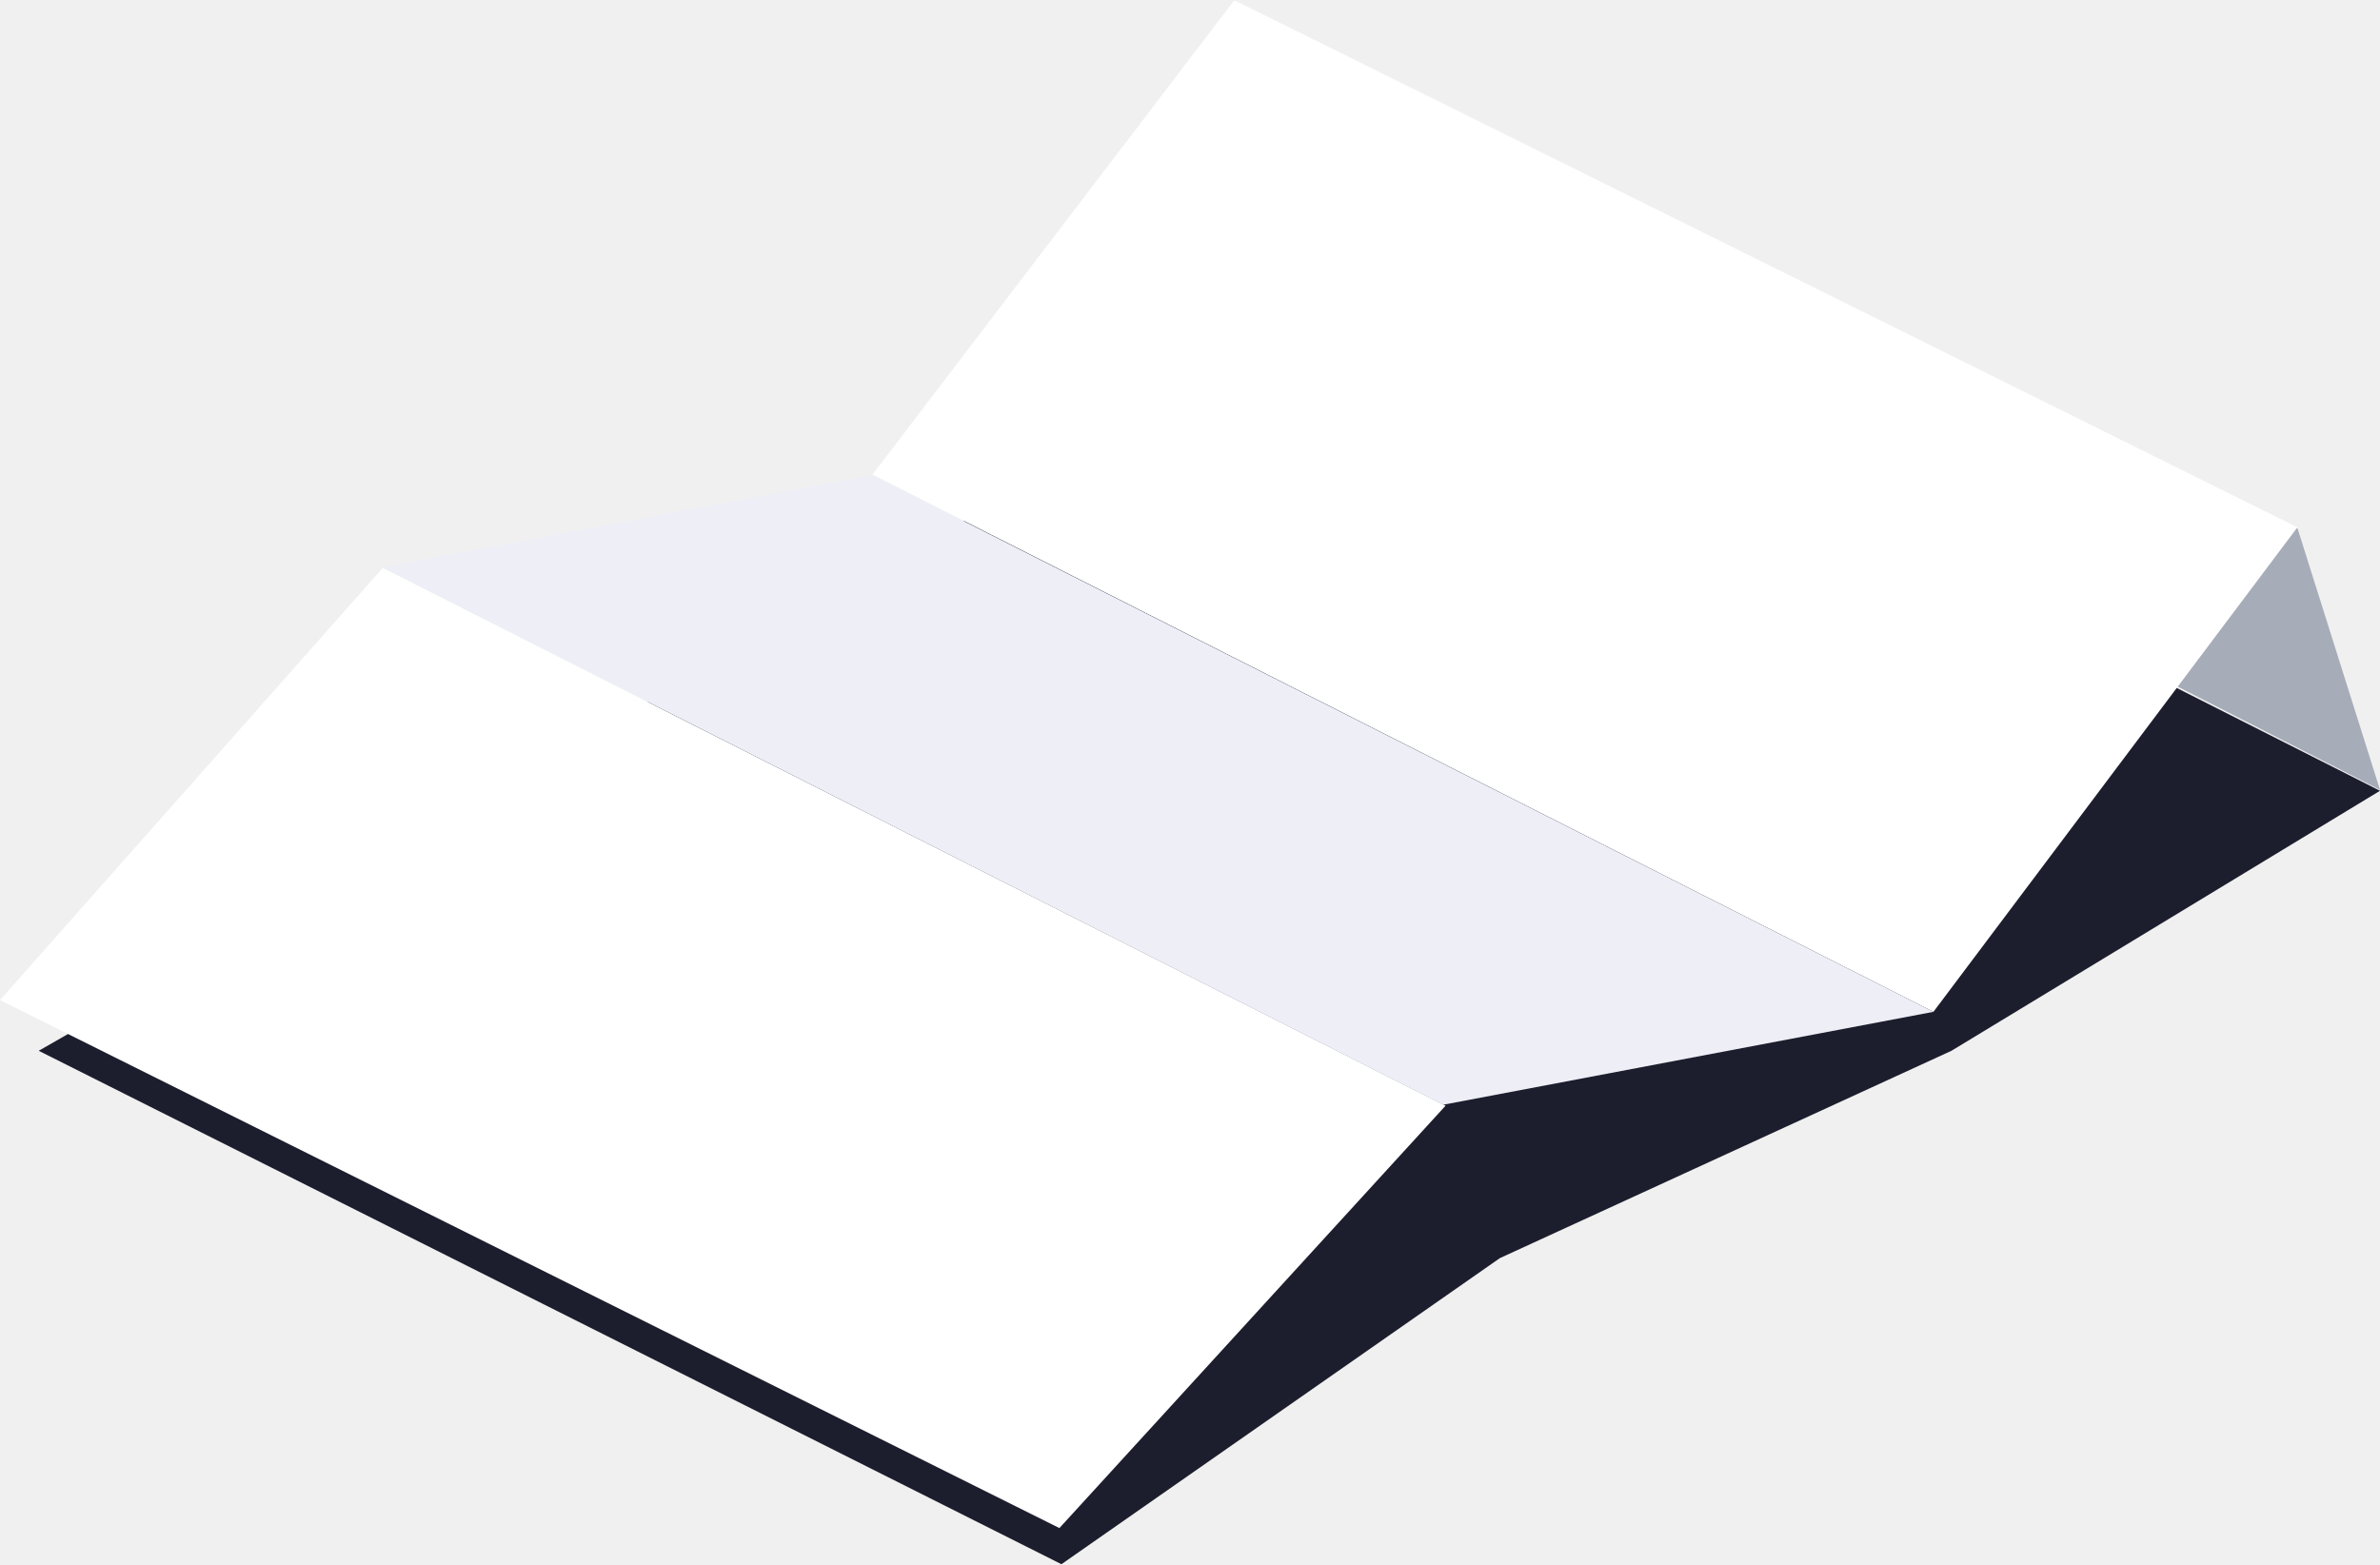
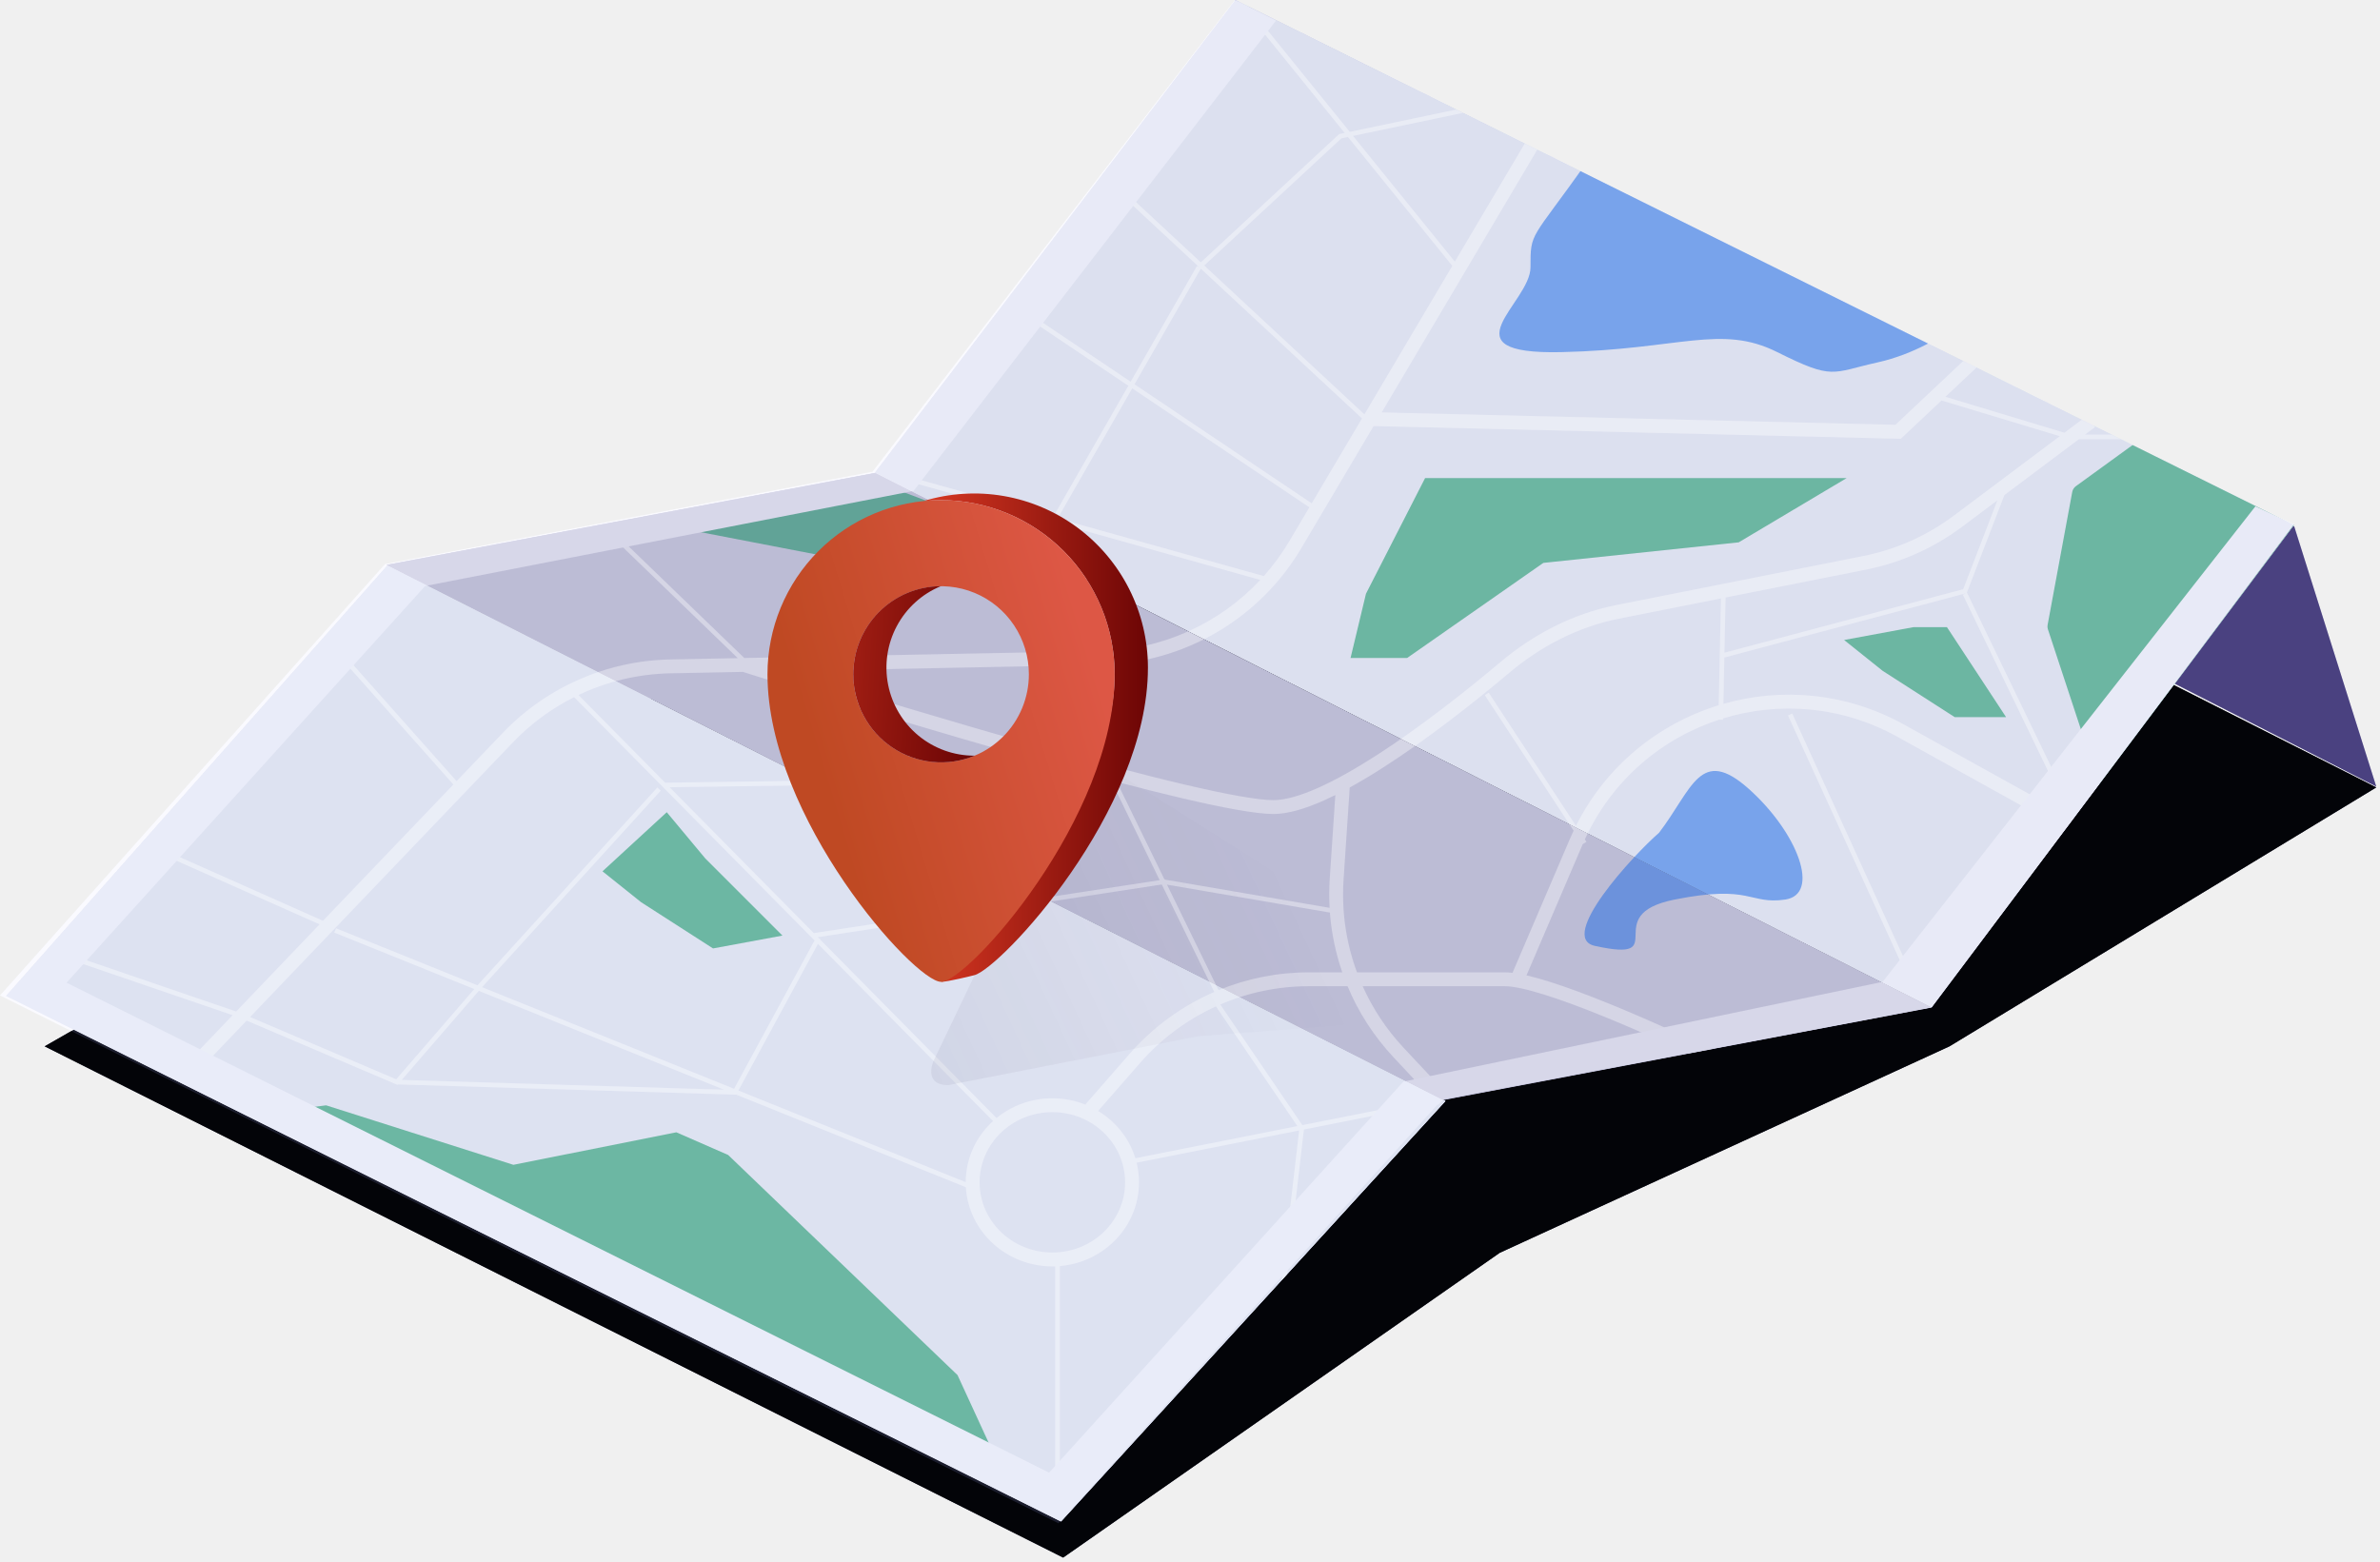
- <svg xmlns="http://www.w3.org/2000/svg" width="461" height="303" viewBox="0 0 461 303" fill="none">
-   <path d="M239 0L445.052 102.427L461 153L275.362 58.255L239 0Z" fill="#A7ACB9" />
-   <path d="M205.598 303L7.5 203.545L266.895 55L461 153.18L377.994 203.545L290.519 243.71L205.598 303Z" fill="#1C1E2D" />
-   <path d="M239.115 0L445 102.15L374.5 196L169 91.935L239.115 0Z" fill="white" />
-   <path d="M74.155 110L280 214.186L205.205 296L0 193.732L74.155 110Z" fill="white" />
-   <path d="M169 92L374.5 196L279.532 214L74 109.885L169 92Z" fill="#EEEEF7" />
+ <svg xmlns="http://www.w3.org/2000/svg" width="515" height="338" viewBox="0 0 515 338" fill="none">
+   <path d="M267.21 0L496.444 113.951L514.187 170.214L307.663 64.809L267.21 0Z" fill="#A7ACB9" />
+   <path d="M230.05 337.09L9.664 226.446L298.243 61.188L514.187 170.414L421.843 226.446L324.526 271.129L230.05 337.09Z" fill="#1C1E2D" />
+   <path d="M267.339 0L496.387 113.643L417.955 218.052L189.334 102.278L267.339 0Z" fill="#EDEFF7" />
+   <path d="M83.819 122.376L312.823 238.283L229.613 329.303L1.321 215.528L83.819 122.376Z" fill="#EDEFF7" />
+   <path d="M189.335 102.351L417.955 218.052L312.302 238.077L83.646 122.248L189.335 102.351Z" fill="#DBDBE9" />
+   <path d="M267.339 0L496.387 113.643L417.955 218.052L189.334 102.278L267.339 0Z" fill="#EDEFF7" />
+   <path d="M83.819 122.376L312.823 238.283L229.613 329.303L1.321 215.528L83.819 122.376Z" fill="#EDEFF7" />
+   <path d="M189.335 102.351L417.955 218.052L312.302 238.077L83.646 122.248L189.335 102.351Z" fill="#DBDBE9" />
+   <g opacity="0.8">
+     <mask id="mask0" style="mask-type:alpha" maskUnits="userSpaceOnUse" x="1" y="0" width="496" height="330">
+       <path fill-rule="evenodd" clip-rule="evenodd" d="M267.339 0L496.387 113.643L417.955 218.052L312.384 238.061L312.823 238.283L229.613 329.303L1.321 215.528L83.819 122.376L178.814 170.456L83.646 122.248L189.335 102.351L417.906 218.027L189.335 102.278L267.339 0Z" fill="#DBDBE9" />
+     </mask>
+     <g mask="url(#mask0)">
+       <path d="M331.179 57.85C331.179 50.063 331.179 52.288 343.417 35.044L422.961 70.644C420.736 72.498 414.284 76.652 406.274 78.432C396.261 80.657 396.817 82.326 384.58 76.207C372.342 70.088 363.442 75.65 337.854 76.207C312.267 76.763 331.179 65.638 331.179 57.85Z" fill="#669EF2" />
+       <path fill-rule="evenodd" clip-rule="evenodd" d="M448.404 106.474L443.08 135.222C443.018 135.553 443.042 135.893 443.147 136.213L458.247 182.016C458.792 183.671 461.045 183.885 461.893 182.364L493.519 125.627C493.872 124.994 494.541 124.601 495.266 124.601H504.109C505.635 124.601 506.598 122.961 505.856 121.628L484.134 82.627C483.55 81.579 482.182 81.277 481.212 81.981L449.195 105.219C448.78 105.52 448.497 105.969 448.404 106.474ZM177.652 102.605L162.67 105.578L135.934 112.147L186.8 121.959L210.472 112.146L184.883 102.513L177.652 102.605ZM414.061 135.726L399.042 138.507L407.386 145.183L422.961 155.195H434.086L421.293 135.726H414.061ZM130.372 188.57L144.278 175.776L152.622 185.789L169.309 202.477L154.29 205.258L138.715 195.245L130.372 188.57ZM295.579 128.495L308.373 103.463H399.599L376.236 117.37L333.961 121.82L304.479 142.401H292.242L295.579 128.495ZM207.196 297.594L157.56 249.956L146.348 245.05L111.089 252.087L70.575 239.216L43.597 242.591L214.366 327.634L214.366 313.171L207.196 297.594Z" fill="#56B693" />
+       <path fill-rule="evenodd" clip-rule="evenodd" d="M314.263 57.545L291.677 29.644L290.255 29.942L260.576 57.462L295.242 89.674L314.263 57.545ZM314.807 56.627L292.777 29.413L324.607 22.739L324.402 21.761L292.07 28.54L268.711 -0.315L267.934 0.315L290.97 28.771L289.914 28.992L289.778 29.02L289.677 29.115L259.842 56.78L233.063 31.896L232.382 32.629L259.107 57.462L259.083 57.484L259.423 57.85L258.989 57.602L244.66 82.613L212.976 61.329L212.418 62.159L244.161 83.483L228.395 111.002L229.262 111.499L244.993 84.042L283.33 109.794L278.999 117.109C277.385 119.835 275.527 122.366 273.462 124.683L273.464 124.676L190.026 101.313L189.756 102.276L272.712 125.504C263.866 134.977 251.466 140.631 238.216 140.891L161.053 142.404L130.719 113.116L130.024 113.835L159.642 142.432L145.002 142.719C131.302 142.988 118.274 148.705 108.801 158.606L98.801 169.058L63.438 129.275L62.691 129.939L98.107 169.783L69.888 199.276L31.005 181.994L30.599 182.908L69.154 200.044L51.106 218.907L9.826 204.785L9.502 205.731L50.344 219.703L36.95 233.702L39.117 235.776L53.374 220.875L85.675 234.643L86.011 234.786L86.094 234.69L159.282 236.908L159.282 236.887L209.003 256.936C209.569 266.528 217.774 274.065 227.716 274.065C227.921 274.065 228.125 274.061 228.329 274.055V335.421V336.708L229.197 335.759L277.591 282.915L277.701 282.795L277.719 282.635L282.147 244.45L310.849 238.757L311.172 239.102L311.725 238.584L311.808 238.567L311.798 238.516L313.362 237.052L303.718 226.751C300.012 222.792 297.035 218.283 294.863 213.433H294.909H295.012H295.115H295.217H295.319H295.422H295.524H295.627H295.729H295.831H295.933H296.036H296.138H296.24H296.342H296.444H296.546H296.648H296.749H296.851H296.953H297.055H297.156H297.258H297.359H297.461H297.562H297.664H297.765H297.866H297.967H298.069H298.17H298.271H298.372H298.472H298.573H298.674H298.775H298.875H298.976H299.077H299.177H299.277H299.378H299.478H299.578H299.678H299.778H299.878H299.978H300.078H300.178H300.277H300.377H300.476H300.576H300.675H300.775H300.874H300.973H301.072H301.171H301.27H301.369H301.467H301.566H301.665H301.763H301.861H301.96H302.058H302.156H302.254H302.352H302.45H302.548H302.646H302.743H302.841H302.938H303.035H303.133H303.23H303.327H303.424H303.521H303.618H303.714H303.811H303.907H304.004H304.1H304.196H304.292H304.388H304.484H304.58H304.675H304.771H304.866H304.962H305.057H305.152H305.247H305.342H305.437H305.532H305.626H305.721H305.815H305.909H306.003H306.097H306.191H306.285H306.379H306.472H306.566H306.659H306.752H306.845H306.938H307.031H307.124H307.217H307.309H307.401H307.494H307.586H307.678H307.769H307.861H307.953H308.044H308.136H308.227H308.318H308.409H308.5H308.59H308.681H308.771H308.862H308.952H309.042H309.132H309.221H309.311H309.4H309.49H309.579H309.668H309.757H309.845H309.934H310.023H310.111H310.199H310.287H310.375H310.463H310.55H310.638H310.725H310.812H310.899H310.986H311.073H311.159H311.246H311.332H311.418H311.504H311.59H311.675H311.761H311.846H311.931H312.016H312.101H312.185H312.27H312.354H312.438H312.522H312.606H312.69H312.773H312.857H312.94H313.023H313.106H313.189H313.271H313.353H313.436H313.518H313.599H313.681H313.762H313.844H313.925H314.006H314.087H314.167H314.248H314.328H314.408H314.488H314.568H314.647H314.726H314.806H314.885H314.963H315.042H315.12H315.199H315.277H315.354H315.432H315.51H315.587H315.664H315.741H315.818H315.894H315.971H316.047H316.123H316.198H316.274H316.349H316.424H316.499H316.574H316.649H316.723H316.797H316.871H316.945H317.019H317.092H317.165H317.238H317.311H317.384H317.456H317.528H317.6H317.672H317.743H317.815H317.886H317.956H318.027H318.098H318.168H318.238H318.308H318.377H318.447H318.516H318.585H318.654H318.722H318.79H318.859H318.926H318.994H319.061H319.129H319.196H319.262H319.329H319.395H319.461H319.527H319.593H319.658H319.723H319.788H319.853H319.917H319.982H320.046H320.109H320.173H320.236H320.299H320.362H320.425H320.487H320.549H320.611H320.673H320.734H320.795H320.856H320.917H320.978H321.038H321.098H321.157H321.217H321.276H321.335H321.394H321.452H321.511H321.569H321.626H321.684H321.741H321.798H321.855H321.911H321.967H322.023H322.079H322.135H322.19H322.245H322.299H322.354H322.408H322.462H322.516H322.569H322.622H322.675H322.728H322.78H322.832H322.884H322.935H322.987H323.038H323.088H323.139H323.189H323.239H323.289H323.338H323.387H323.436H323.485H323.533H323.581H323.629H323.676H323.723H323.77H323.817H323.863H323.909H323.955H324.001H324.046H324.091H324.136H324.18H324.224H324.268H324.311H324.355H324.398H324.44H324.483H324.525H324.567H324.608H324.649H324.69H324.731H324.771H324.811H324.851H324.891H324.93H324.969H325.007H325.045H325.083H325.121H325.158H325.196H325.232H325.269H325.305H325.341H325.376H325.412H325.447H325.481H325.516H325.55H325.583H325.617C327.479 213.433 330.508 214.107 334.34 215.311C338.121 216.499 342.526 218.151 347.065 219.997C356.142 223.689 365.677 228.123 371.68 231.079L373.005 228.387C366.955 225.409 357.355 220.943 348.196 217.218C343.617 215.356 339.129 213.671 335.239 212.449C333.49 211.899 331.828 211.432 330.314 211.086L342.457 182.751L342.478 182.702L343.279 182.177L342.94 181.66C348.82 168.802 359.595 159.791 372.003 155.744L372.842 155.762L372.848 155.477C384.946 151.773 398.51 152.757 410.566 159.446L448.377 180.425L449.833 177.802L449.466 177.598L425.637 128.277L425.582 128.304L425.653 128.118L433.72 107.142L449.826 95.063H465.237V94.063H451.159L453.343 92.426L451.543 90.026L446.707 93.653L420.957 85.879L430.664 76.743L428.608 74.558L410.144 91.936L298.978 89.251L333.583 30.802L331.001 29.274L314.807 56.627ZM85.732 233.58L54.113 220.103L110.969 160.68C114.834 156.64 119.328 153.34 124.229 150.876L143.366 170.243L175.562 202.828L176.258 203.531L158.857 235.613L159.033 235.709L104.31 213.643L142.979 171.106L142.239 170.434L103.321 213.244L72.708 200.9L72.334 201.828L102.628 214.043L85.732 233.58ZM208.972 255.845L159.78 236.01L176.992 204.275L214.882 242.621C211.256 245.925 208.981 250.616 208.972 255.845ZM156.654 235.828L86.937 233.715L103.609 214.438L156.654 235.828ZM229.329 273.998V334.135L276.745 282.359L281.116 244.655L245.947 251.63C246.282 252.992 246.46 254.413 246.46 255.877C246.46 265.436 238.887 273.206 229.329 273.998ZM245.68 250.664L280.738 243.71L263.12 217.801C256.918 220.629 251.312 224.763 246.723 230.013L237.615 240.431C241.445 242.746 244.359 246.366 245.68 250.664ZM234.977 239.106L234.871 239.013L244.464 228.038C249.553 222.217 255.821 217.687 262.756 214.68L251.398 191.422L176.963 202.822L177.256 203.119L177.536 203.271L177.49 203.356L215.641 241.966C218.909 239.295 223.128 237.689 227.716 237.689C230.287 237.689 232.741 238.193 234.977 239.106ZM252.126 190.372L287.704 196.471C287.588 194.386 287.598 192.285 287.738 190.179L288.946 172.065C288.128 172.471 287.323 172.852 286.534 173.206C282.494 175.014 278.711 176.164 275.554 176.164C271.79 176.164 264.691 174.834 255.837 172.76C251.519 171.749 246.742 170.55 241.667 169.218L251.974 190.323L252.116 190.301L252.126 190.372ZM287.771 197.497L252.527 191.455L263.679 214.291C269.816 211.771 276.45 210.433 283.235 210.433H283.338H283.44H283.543H283.646H283.748H283.851H283.954H284.057H284.16H284.263H284.366H284.469H284.572H284.675H284.778H284.881H284.984H285.087H285.19H285.293H285.397H285.5H285.603H285.706H285.81H285.913H286.016H286.12H286.223H286.327H286.43H286.533H286.637H286.74H286.844H286.947H287.051H287.154H287.258H287.362H287.465H287.569H287.672H287.776H287.88H287.983H288.087H288.19H288.294H288.398H288.501H288.605H288.709H288.812H288.916H289.02H289.123H289.227H289.331H289.435H289.538H289.642H289.746H289.849H289.953H290.056H290.16H290.264H290.367H290.451C289.013 206.272 288.107 201.925 287.771 197.497ZM250.938 190.481L240.468 169.042L240.448 169.175L239.609 169.05L144.902 170.376L176.095 201.944L250.938 190.481ZM291.594 213.433H291.507H291.403H291.3H291.196H291.093H290.989H290.885H290.782H290.678H290.575H290.471H290.367H290.264H290.16H290.056H289.953H289.849H289.746H289.642H289.538H289.435H289.331H289.227H289.123H289.02H288.916H288.812H288.709H288.605H288.501H288.398H288.294H288.19H288.087H287.983H287.88H287.776H287.672H287.569H287.465H287.362H287.258H287.154H287.051H286.947H286.844H286.74H286.637H286.533H286.43H286.327H286.223H286.12H286.016H285.913H285.81H285.706H285.603H285.5H285.397H285.293H285.19H285.087H284.984H284.881H284.778H284.675H284.572H284.469H284.366H284.263H284.16H284.057H283.954H283.851H283.748H283.646H283.543H283.44H283.338H283.235C276.561 213.433 270.042 214.808 264.049 217.39L281.804 243.499L310.044 237.898L301.528 228.801C297.282 224.265 293.938 219.051 291.594 213.433ZM293.637 210.433H293.676H293.779H293.882H293.984H294.087H294.19H294.293H294.396H294.499H294.601H294.704H294.807H294.909H295.012H295.115H295.217H295.319H295.422H295.524H295.627H295.729H295.831H295.933H296.036H296.138H296.24H296.342H296.444H296.546H296.648H296.749H296.851H296.953H297.055H297.156H297.258H297.359H297.461H297.562H297.664H297.765H297.866H297.967H298.069H298.17H298.271H298.372H298.472H298.573H298.674H298.775H298.875H298.976H299.077H299.177H299.277H299.378H299.478H299.578H299.678H299.778H299.878H299.978H300.078H300.178H300.277H300.377H300.476H300.576H300.675H300.775H300.874H300.973H301.072H301.171H301.27H301.369H301.467H301.566H301.665H301.763H301.861H301.96H302.058H302.156H302.254H302.352H302.45H302.548H302.646H302.743H302.841H302.938H303.035H303.133H303.23H303.327H303.424H303.521H303.618H303.714H303.811H303.907H304.004H304.1H304.196H304.292H304.388H304.484H304.58H304.675H304.771H304.866H304.962H305.057H305.152H305.247H305.342H305.437H305.532H305.626H305.721H305.815H305.909H306.003H306.097H306.191H306.285H306.379H306.472H306.566H306.659H306.752H306.845H306.938H307.031H307.124H307.217H307.309H307.401H307.494H307.586H307.678H307.769H307.861H307.953H308.044H308.136H308.227H308.318H308.409H308.5H308.59H308.681H308.771H308.862H308.952H309.042H309.132H309.221H309.311H309.4H309.49H309.579H309.668H309.757H309.845H309.934H310.023H310.111H310.199H310.287H310.375H310.463H310.55H310.638H310.725H310.812H310.899H310.986H311.073H311.159H311.246H311.332H311.418H311.504H311.59H311.675H311.761H311.846H311.931H312.016H312.101H312.185H312.27H312.354H312.438H312.522H312.606H312.69H312.773H312.857H312.94H313.023H313.106H313.189H313.271H313.353H313.436H313.518H313.599H313.681H313.762H313.844H313.925H314.006H314.087H314.167H314.248H314.328H314.408H314.488H314.568H314.647H314.726H314.806H314.885H314.963H315.042H315.12H315.199H315.277H315.354H315.432H315.51H315.587H315.664H315.741H315.818H315.894H315.971H316.047H316.123H316.198H316.274H316.349H316.424H316.499H316.574H316.649H316.723H316.797H316.871H316.945H317.019H317.092H317.165H317.238H317.311H317.384H317.456H317.528H317.6H317.672H317.743H317.815H317.886H317.956H318.027H318.098H318.168H318.238H318.308H318.377H318.447H318.516H318.585H318.654H318.722H318.79H318.859H318.926H318.994H319.061H319.129H319.196H319.262H319.329H319.395H319.461H319.527H319.593H319.658H319.723H319.788H319.853H319.917H319.982H320.046H320.109H320.173H320.236H320.299H320.362H320.425H320.487H320.549H320.611H320.673H320.734H320.795H320.856H320.917H320.978H321.038H321.098H321.157H321.217H321.276H321.335H321.394H321.452H321.511H321.569H321.626H321.684H321.741H321.798H321.855H321.911H321.967H322.023H322.079H322.135H322.19H322.245H322.299H322.354H322.408H322.462H322.516H322.569H322.622H322.675H322.728H322.78H322.832H322.884H322.935H322.987H323.038H323.088H323.139H323.189H323.239H323.289H323.338H323.387H323.436H323.485H323.533H323.581H323.629H323.676H323.723H323.77H323.817H323.863H323.909H323.955H324.001H324.046H324.091H324.136H324.18H324.224H324.268H324.311H324.355H324.398H324.44H324.483H324.525H324.567H324.608H324.649H324.69H324.731H324.771H324.811H324.851H324.891H324.93H324.969H325.007H325.045H325.083H325.121H325.158H325.196H325.232H325.269H325.305H325.341H325.376H325.412H325.447H325.481H325.516H325.55H325.583H325.617C326.126 210.433 326.683 210.47 327.283 210.541L339.7 181.569C339.959 180.963 340.229 180.365 340.509 179.774L321.305 150.463L322.141 149.915L341.019 178.728C347.552 165.69 358.933 156.619 371.907 152.628L372.389 129.51L350.285 133.899C341.534 135.637 333.457 139.814 326.585 145.602C318.57 152.354 308.839 159.95 299.666 165.868C297.079 167.537 294.526 169.078 292.061 170.432L290.732 190.378C290.273 197.266 291.292 204.093 293.637 210.433ZM283.84 108.932L294.721 90.554L259.841 58.144L259.818 58.165L245.492 83.172L283.84 108.932ZM237.381 168.081C233.257 166.976 228.975 165.798 224.613 164.574C201.869 158.191 176.898 150.54 160.747 145.411L145.061 145.718C138.108 145.855 131.338 147.482 125.177 150.412L143.928 169.389L237.381 168.081ZM297.227 92.21L281.581 118.637C273.525 132.244 259.735 141.297 244.284 143.421L240.933 165.922C246.546 167.407 251.812 168.736 256.521 169.839C265.446 171.93 272.198 173.164 275.554 173.164C278.075 173.164 281.393 172.22 285.308 170.467C289.191 168.729 293.526 166.258 298.04 163.347C307.065 157.524 316.688 150.016 324.652 143.308C331.862 137.236 340.392 132.805 349.7 130.957L403.166 120.339C410.291 118.924 417.008 115.927 422.819 111.568L445.714 94.397L420.117 86.67L411.752 94.543L411.303 94.965L410.687 94.95L297.227 92.21ZM239.96 165.664L243.253 143.552C241.61 143.744 239.948 143.858 238.274 143.891L170.151 145.226C185.814 150.119 206.403 156.348 225.423 161.686C230.419 163.087 235.303 164.427 239.96 165.664ZM447.949 176.757L424.736 128.712L425.365 128.408L425.315 128.422L373.122 142.303L372.914 152.329C385.519 148.729 399.532 149.893 412.022 156.823L447.949 176.757ZM432.215 108.272L424.619 113.968C418.448 118.597 411.316 121.78 403.75 123.282L373.393 129.31L373.144 141.262L424.811 127.521L432.215 108.272ZM387.816 154.431L422.86 231.194L421.95 231.609L386.906 154.846L387.816 154.431ZM211.972 255.877C211.972 247.535 218.974 240.689 227.716 240.689C236.458 240.689 243.46 247.535 243.46 255.877C243.46 264.219 236.458 271.065 227.716 271.065C218.974 271.065 211.972 264.219 211.972 255.877Z" fill="white" />
+       <path d="M378.461 170.77C367.892 161.314 366.223 170.77 358.992 180.227C353.429 185.047 336.967 202.913 345.086 204.702C362.33 208.5 345.642 198.027 362.33 194.689C379.017 191.352 378.461 195.802 386.248 194.689C394.036 193.577 389.03 180.227 378.461 170.77Z" fill="#669EF2" />
+     </g>
+   </g>
+   <path fill-rule="evenodd" clip-rule="evenodd" d="M188.801 102.09L267.21 0L276.11 4.45L197.678 106.245L91.99 126.826L14.397 212.673L227.015 318.714L303.682 234.081L407.386 212.489L488.043 109.582L496.387 113.476L418.082 218.034L312.026 237.975L229.048 329.674L0 215.438L83.317 122.077L188.801 102.09Z" fill="#FAFAFF" />
+   <g style="mix-blend-mode:multiply">
+     <path d="M230.05 337.09L9.664 226.446L298.243 61.188L514.187 170.414L421.843 226.446L324.526 271.129L230.05 337.09Z" fill="#1C1E2D" />
+     <path d="M267.21 0L496.444 113.951L514.187 170.214L307.663 64.809L267.21 0Z" fill="#7161B0" />
+     <path d="M267.339 0L496.387 113.643L417.955 218.052L189.334 102.278L267.339 0Z" fill="#EDEFF7" />
+     <path d="M83.819 122.376L312.823 238.283L229.613 329.303L1.321 215.528L83.819 122.376Z" fill="#EDEFF7" />
+     <path d="M189.335 102.351L417.955 218.052L312.302 238.077L83.646 122.248L189.335 102.351Z" fill="#DBDBE9" />
+     <path d="M267.339 0L496.387 113.643L417.955 218.052L189.334 102.278L267.339 0Z" fill="#EDEFF7" />
+     <path d="M83.819 122.376L312.823 238.283L229.613 329.303L1.321 215.528L83.819 122.376Z" fill="#EEF1F9" />
+     <path d="M189.335 102.351L417.955 218.052L312.302 238.077L83.646 122.248L189.335 102.351Z" fill="#DBDBE9" />
+     <g style="mix-blend-mode:multiply" opacity="0.1">
+       <path d="M205.241 234.833C204.314 234.833 200.235 234.833 201.903 229.827L234.166 162.52L324.279 219.258L259.198 224.264L205.241 234.833Z" fill="url(#paint0_linear)" />
+     </g>
+   </g>
+   <g clip-path="url(#clip0)">
+     <path d="M241.202 145.929C241.202 172.096 214.244 203.792 203.636 212.489C205.077 212.489 210.257 211.19 210.831 211.046C216.417 209.644 248.397 175.673 248.397 144.486C248.393 138.596 247.014 132.79 244.37 127.531C241.726 122.273 237.892 117.708 233.174 114.204C228.456 110.699 222.985 108.352 217.2 107.349C211.415 106.347 205.476 106.718 199.859 108.432C201.1 108.309 202.358 108.244 203.631 108.244C208.565 108.243 213.45 109.218 218.008 111.111C222.567 113.005 226.708 115.781 230.197 119.28C233.686 122.78 236.453 126.934 238.342 131.507C240.23 136.079 241.202 140.98 241.202 145.929Z" fill="url(#paint1_linear)" />
+     <path d="M203.636 108.244C198.702 108.244 193.818 109.219 189.26 111.113C184.702 113.006 180.561 115.782 177.073 119.282C173.585 122.781 170.818 126.936 168.931 131.508C167.043 136.08 166.071 140.98 166.072 145.929C166.072 177.116 197.878 212.489 203.636 212.489C209.393 212.489 241.202 177.116 241.202 145.929C241.202 135.934 237.244 126.349 230.199 119.282C223.154 112.214 213.599 108.244 203.636 108.244ZM203.636 164.987C199.878 164.987 196.204 163.869 193.08 161.774C189.955 159.68 187.52 156.703 186.082 153.22C184.644 149.737 184.268 145.905 185.001 142.208C185.735 138.51 187.544 135.114 190.202 132.449C192.859 129.783 196.245 127.968 199.93 127.233C203.616 126.498 207.436 126.876 210.908 128.318C214.38 129.761 217.347 132.205 219.434 135.339C221.522 138.474 222.636 142.159 222.635 145.929C222.635 148.432 222.144 150.91 221.189 153.223C220.234 155.535 218.834 157.636 217.07 159.406C215.306 161.175 213.211 162.579 210.906 163.537C208.601 164.494 206.131 164.987 203.636 164.987Z" fill="url(#paint2_linear)" />
+     <path d="M184.638 145.929C184.64 149.062 185.411 152.147 186.884 154.91C188.357 157.673 190.485 160.029 193.082 161.77C195.678 163.512 198.662 164.585 201.77 164.894C204.878 165.203 208.014 164.739 210.901 163.544H210.831C206.432 163.547 202.167 162.019 198.765 159.22C195.364 156.421 193.035 152.524 192.178 148.195C191.321 143.866 191.988 139.373 194.065 135.482C196.142 131.591 199.501 128.544 203.568 126.861C198.54 126.879 193.724 128.897 190.175 132.471C186.627 136.045 184.636 140.885 184.638 145.929Z" fill="url(#paint3_linear)" />
+   </g>
+   <defs>
+     <linearGradient id="paint0_linear" x1="178.541" y1="252.077" x2="284.785" y2="202.57" gradientUnits="userSpaceOnUse">
+       <stop stop-color="#3F345F" />
+       <stop offset="1" stop-color="#3F345F" stop-opacity="0" />
+     </linearGradient>
+     <linearGradient id="paint1_linear" x1="248.397" y1="159.644" x2="199.859" y2="159.644" gradientUnits="userSpaceOnUse">
+       <stop stop-color="#6C0505" />
+       <stop offset="1" stop-color="#D83822" />
+     </linearGradient>
+     <linearGradient id="paint2_linear" x1="181.091" y1="178.557" x2="241.722" y2="160.201" gradientUnits="userSpaceOnUse">
+       <stop stop-color="#BF4923" />
+       <stop offset="1" stop-color="#DD5745" />
+     </linearGradient>
+     <linearGradient id="paint3_linear" x1="210.901" y1="145.924" x2="154.39" y2="142.401" gradientUnits="userSpaceOnUse">
+       <stop stop-color="#6C0505" />
+       <stop offset="1" stop-color="#D83822" />
+     </linearGradient>
+     <clipPath id="clip0">
+       <rect width="82.326" height="105.688" fill="white" transform="translate(166.072 106.801)" />
+     </clipPath>
+   </defs>
</svg>
